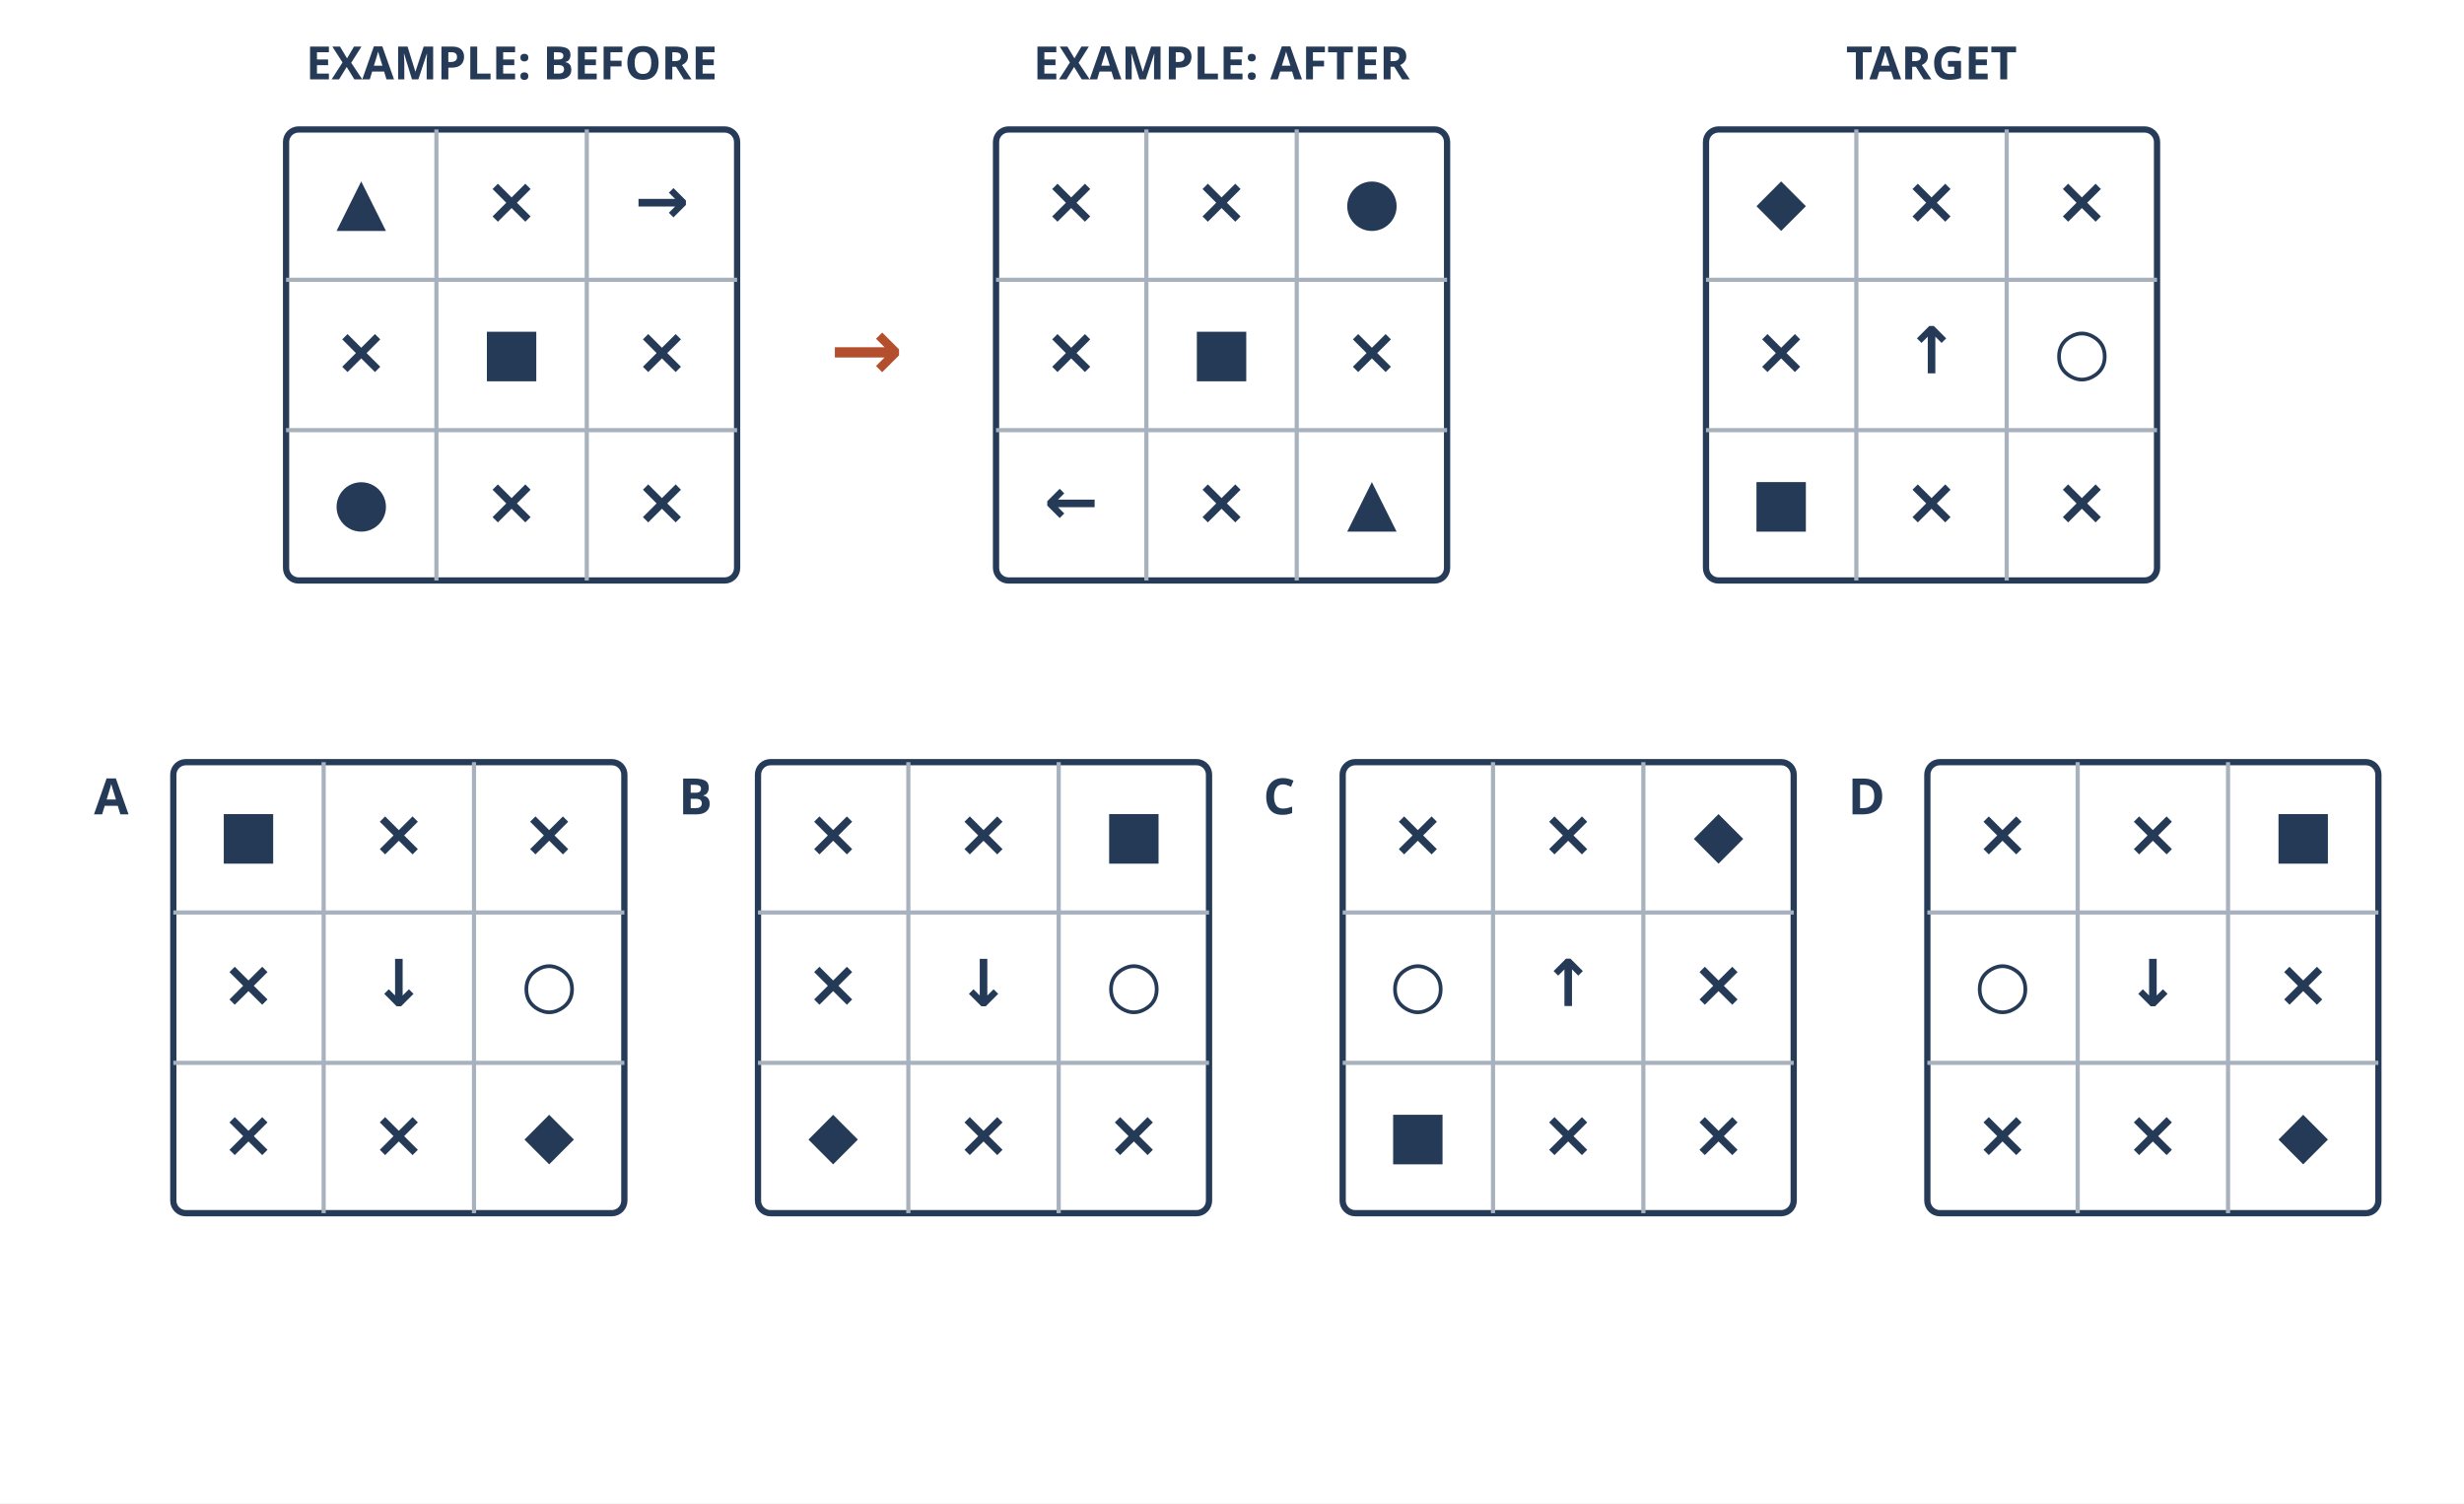
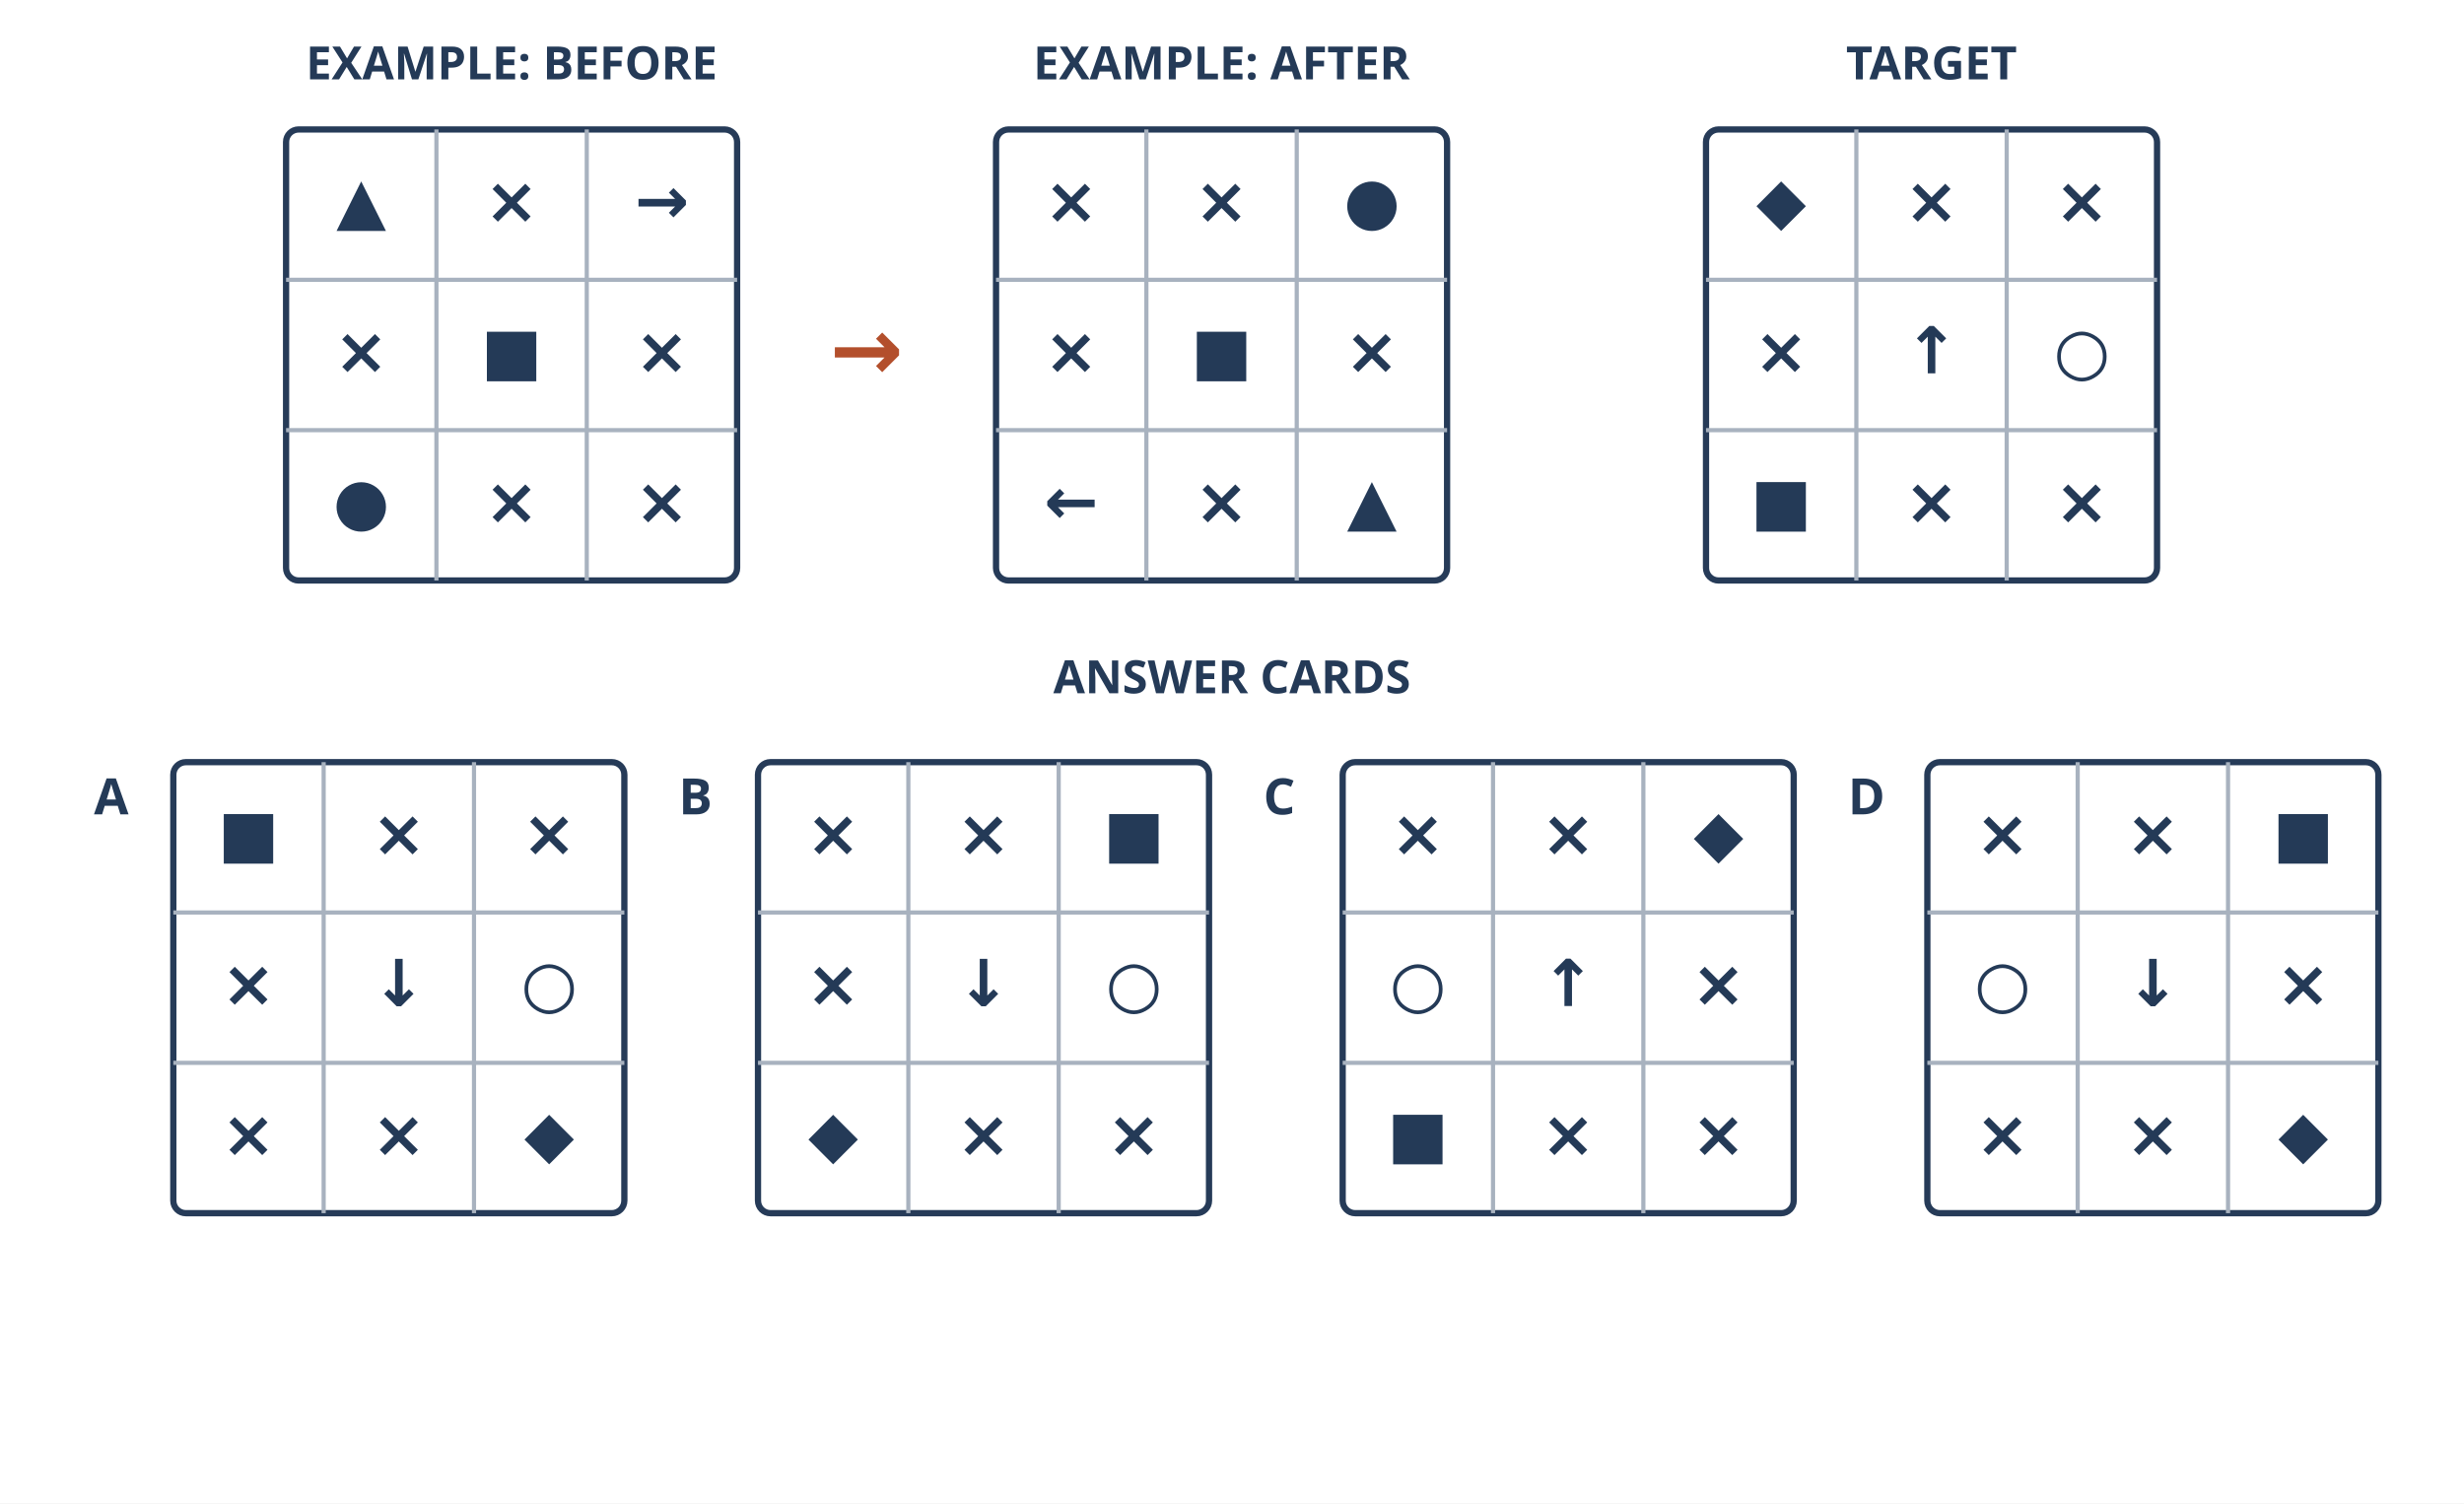
<svg xmlns="http://www.w3.org/2000/svg" width="1180" height="720" viewBox="0 0 1180 720" role="img" aria-labelledby="title desc">
  <style>.grid{fill:#fff;stroke:#263b58;stroke-width:3}.line{stroke:#a8b2bf;stroke-width:2}.lab{font:700 22px sans-serif;fill:#243a57;text-anchor:middle}.sym{font:700 31px "DejaVu Sans",sans-serif;fill:#243a57;text-anchor:middle;dominant-baseline:middle}.move{font:700 42px sans-serif;fill:#b34f2c;text-anchor:middle;dominant-baseline:middle}.opt{font:700 24px sans-serif;fill:#243a57}</style>
  <rect width="1180" height="720" fill="#fff" />
  <defs>
    <g id="g3">
      <rect class="grid" width="216" height="216" rx="6" />
      <path class="line" d="M72 0V216M144 0V216M0 72H216M0 144H216" />
    </g>
  </defs>
  <text class="lab" x="245" y="38">EXAMPLE: BEFORE</text>
  <text class="lab" x="585" y="38">EXAMPLE: AFTER</text>
  <g transform="translate(137 62)">
    <use href="#g3" />
    <text class="sym" x="36" y="36">▲</text>
    <text class="sym" x="108" y="36">×</text>
    <text class="sym" x="180" y="36">→</text>
    <text class="sym" x="36" y="108">×</text>
    <text class="sym" x="108" y="108">■</text>
    <text class="sym" x="180" y="108">×</text>
    <text class="sym" x="36" y="180">●</text>
    <text class="sym" x="108" y="180">×</text>
    <text class="sym" x="180" y="180">×</text>
  </g>
  <text class="move" x="415" y="170">→</text>
  <g transform="translate(477 62)">
    <use href="#g3" />
    <text class="sym" x="36" y="36">×</text>
    <text class="sym" x="108" y="36">×</text>
    <text class="sym" x="180" y="36">●</text>
    <text class="sym" x="36" y="108">×</text>
    <text class="sym" x="108" y="108">■</text>
    <text class="sym" x="180" y="108">×</text>
    <text class="sym" x="36" y="180">←</text>
    <text class="sym" x="108" y="180">×</text>
    <text class="sym" x="180" y="180">▲</text>
  </g>
  <text class="lab" x="925" y="38">TARGET</text>
  <g transform="translate(817 62)">
    <use href="#g3" />
    <text class="sym" x="36" y="36">◆</text>
    <text class="sym" x="108" y="36">×</text>
    <text class="sym" x="180" y="36">×</text>
    <text class="sym" x="36" y="108">×</text>
    <text class="sym" x="108" y="108">↑</text>
    <text class="sym" x="180" y="108">○</text>
    <text class="sym" x="36" y="180">■</text>
    <text class="sym" x="108" y="180">×</text>
    <text class="sym" x="180" y="180">×</text>
  </g>
+   <text class="lab" x="590" y="332">ANSWER CARDS</text>
  <g transform="translate(45 365)">
    <text class="opt" x="0" y="25">A</text>
    <g transform="translate(38 0)">
      <use href="#g3" />
      <text class="sym" x="36" y="36">■</text>
      <text class="sym" x="108" y="36">×</text>
      <text class="sym" x="180" y="36">×</text>
      <text class="sym" x="36" y="108">×</text>
      <text class="sym" x="108" y="108">↓</text>
      <text class="sym" x="180" y="108">○</text>
      <text class="sym" x="36" y="180">×</text>
      <text class="sym" x="108" y="180">×</text>
      <text class="sym" x="180" y="180">◆</text>
    </g>
  </g>
  <g transform="translate(325 365)">
    <text class="opt" x="0" y="25">B</text>
    <g transform="translate(38 0)">
      <use href="#g3" />
      <text class="sym" x="36" y="36">×</text>
      <text class="sym" x="108" y="36">×</text>
      <text class="sym" x="180" y="36">■</text>
      <text class="sym" x="36" y="108">×</text>
      <text class="sym" x="108" y="108">↓</text>
      <text class="sym" x="180" y="108">○</text>
      <text class="sym" x="36" y="180">◆</text>
      <text class="sym" x="108" y="180">×</text>
      <text class="sym" x="180" y="180">×</text>
    </g>
  </g>
  <g transform="translate(605 365)">
    <text class="opt" x="0" y="25">C</text>
    <g transform="translate(38 0)">
      <use href="#g3" />
      <text class="sym" x="36" y="36">×</text>
      <text class="sym" x="108" y="36">×</text>
      <text class="sym" x="180" y="36">◆</text>
      <text class="sym" x="36" y="108">○</text>
      <text class="sym" x="108" y="108">↑</text>
      <text class="sym" x="180" y="108">×</text>
      <text class="sym" x="36" y="180">■</text>
      <text class="sym" x="108" y="180">×</text>
      <text class="sym" x="180" y="180">×</text>
    </g>
  </g>
  <g transform="translate(885 365)">
    <text class="opt" x="0" y="25">D</text>
    <g transform="translate(38 0)">
      <use href="#g3" />
      <text class="sym" x="36" y="36">×</text>
      <text class="sym" x="108" y="36">×</text>
      <text class="sym" x="180" y="36">■</text>
      <text class="sym" x="36" y="108">○</text>
      <text class="sym" x="108" y="108">↓</text>
      <text class="sym" x="180" y="108">×</text>
      <text class="sym" x="36" y="180">×</text>
      <text class="sym" x="108" y="180">×</text>
      <text class="sym" x="180" y="180">◆</text>
    </g>
  </g>
</svg>
